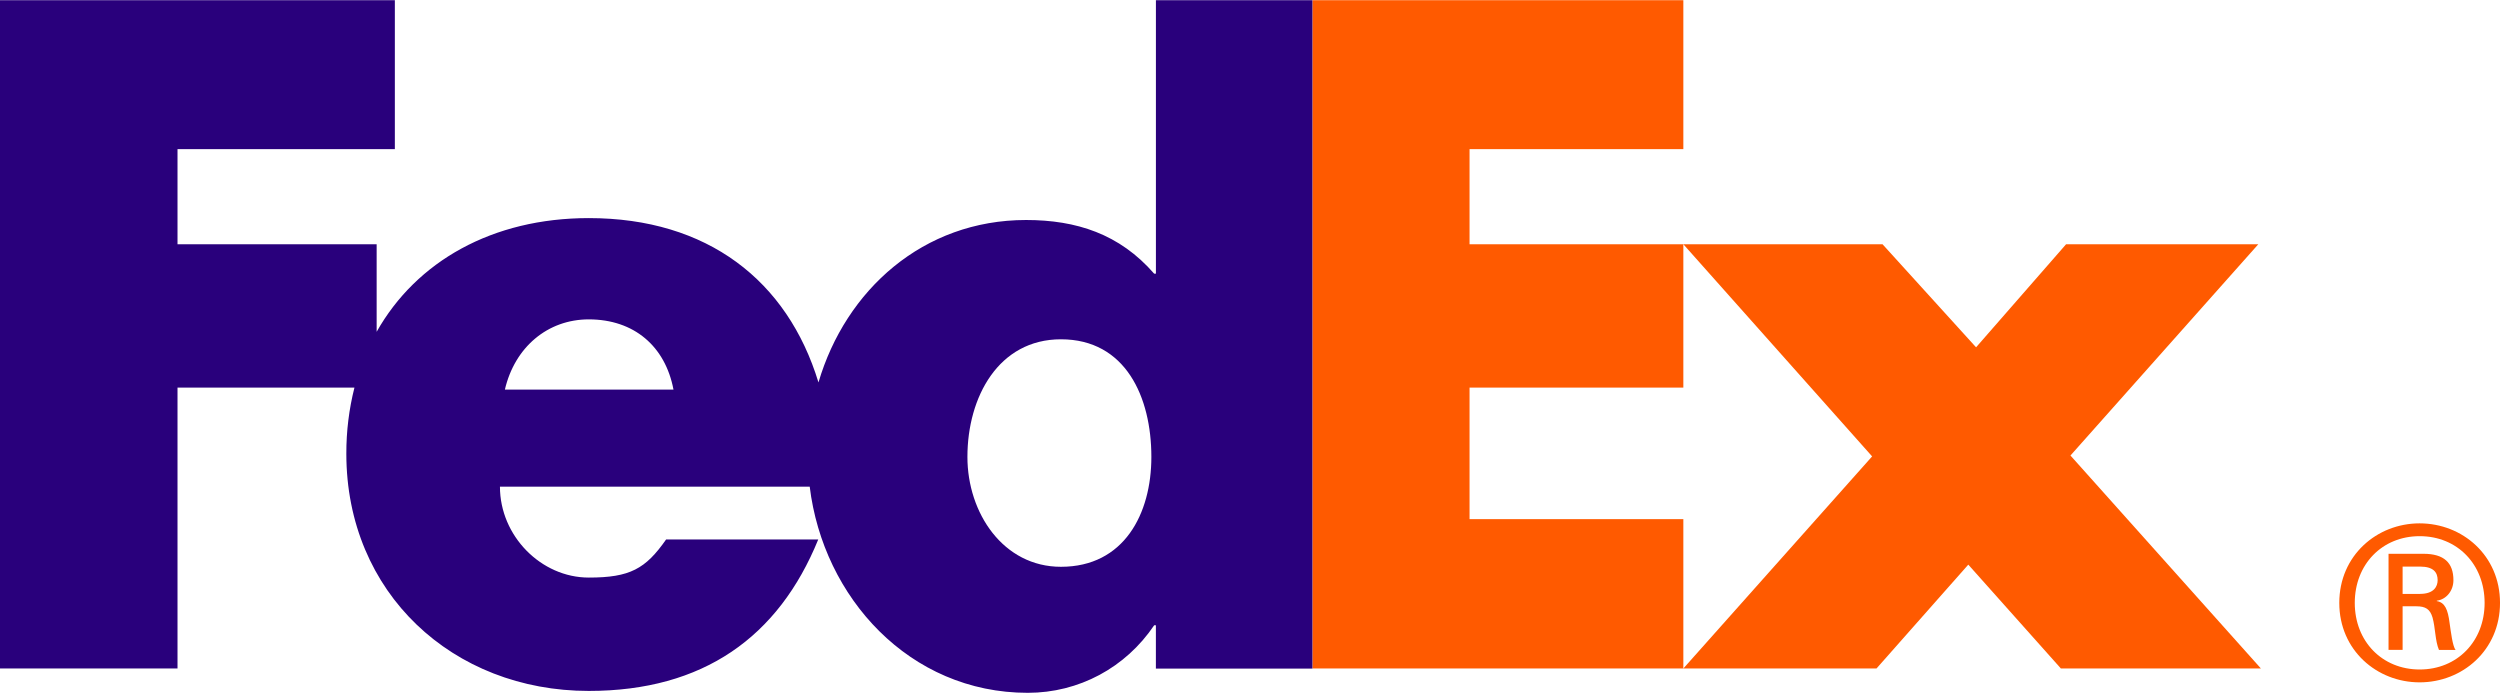
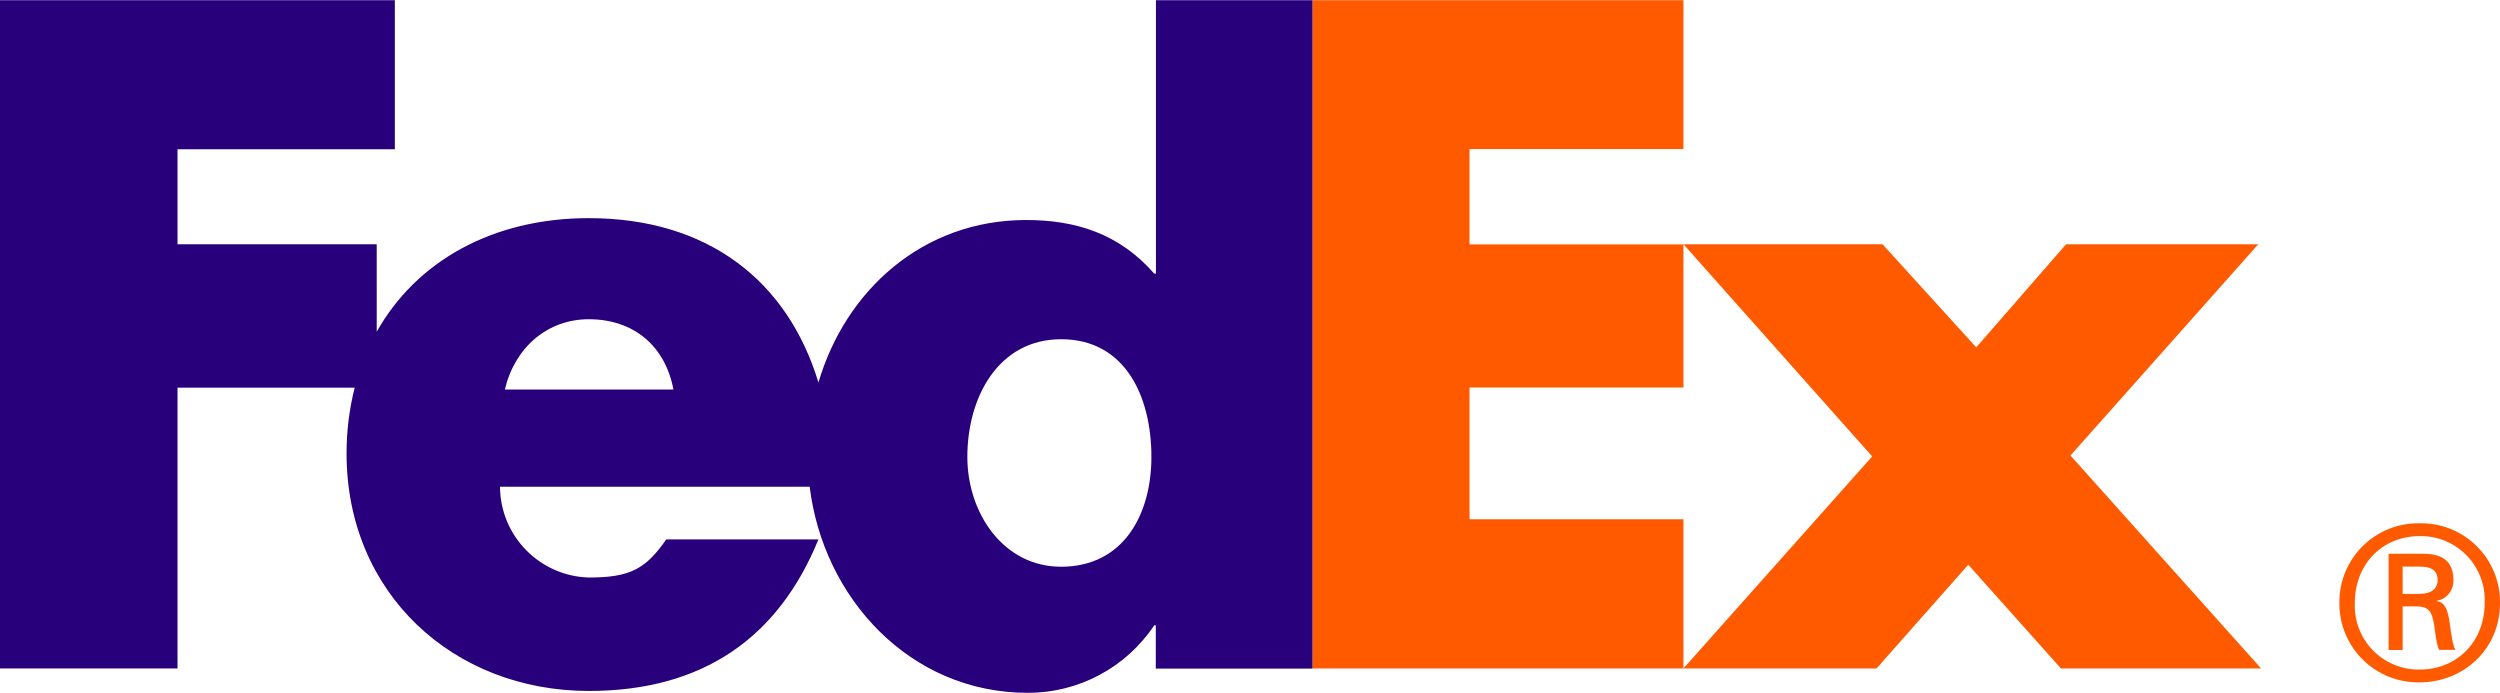
- <svg xmlns="http://www.w3.org/2000/svg" width="2500" height="693" viewBox="10 45.67 160.003 44.33">
-   <path d="M169.018 84.244c0-2.465-1.748-4.27-4.156-4.27-2.404 0-4.154 1.805-4.154 4.27 0 2.461 1.75 4.263 4.154 4.263 2.408 0 4.156-1.805 4.156-4.263zm-5.248.219v2.789h-.901v-6.15h2.239c1.312 0 1.914.573 1.914 1.69 0 .688-.465 1.233-1.064 1.312v.026c.52.083.711.547.818 1.396.082.55.191 1.504.387 1.728h-1.066c-.248-.578-.223-1.396-.414-2.081-.158-.521-.436-.711-1.033-.711h-.875v.003l-.005-.002zm1.117-.795c.875 0 1.125-.466 1.125-.877 0-.486-.25-.87-1.125-.87h-1.117v1.749h1.117v-.002zm-5.17.576c0-3.037 2.411-5.09 5.141-5.09 2.738 0 5.146 2.053 5.146 5.09 0 3.031-2.407 5.086-5.146 5.086-2.73 0-5.141-2.055-5.141-5.086z" fill="#ff5a00" />
-   <g fill="#ff5a00">
-     <path d="M141.9 88.443l-5.927-6.647-5.875 6.647h-12.362l12.082-13.574-12.082-13.578h12.748l5.987 6.596 5.761-6.596h12.302l-12.022 13.521 12.189 13.631zM93.998 88.443V45.67h23.738v9.534h-13.683v6.087h13.683v9.174h-13.683v8.42h13.683v9.558z" />
-   </g>
-   <path d="M83.98 45.67v17.505h-.111c-2.217-2.548-4.988-3.436-8.201-3.436-6.584 0-11.544 4.479-13.285 10.396-1.986-6.521-7.107-10.518-14.699-10.518-6.167 0-11.035 2.767-13.578 7.277V61.29H21.361v-6.085h13.91v-9.533H10v42.771h11.361V70.465h11.324a17.082 17.082 0 0 0-.519 4.229c0 8.918 6.815 15.185 15.516 15.185 7.314 0 12.138-3.437 14.687-9.694h-9.737c-1.316 1.883-2.316 2.439-4.949 2.439-3.052 0-5.686-2.664-5.686-5.818h19.826C62.683 83.891 68.203 90 75.779 90c3.268 0 6.26-1.607 8.089-4.322h.11v2.771h10.017V45.672H83.98v-.002zM42.313 70.593c.633-2.718 2.74-4.494 5.37-4.494 2.896 0 4.896 1.721 5.421 4.494H42.313zm35.588 11.341c-3.691 0-5.985-3.439-5.985-7.031 0-3.84 1.996-7.529 5.985-7.529 4.139 0 5.788 3.691 5.788 7.529 0 3.638-1.746 7.031-5.788 7.031z" fill="#29007c" />
+ <svg xmlns="http://www.w3.org/2000/svg" width="2500" height="693" viewBox="10 45.67 160 44.33">
+   <path fill="#ff5a00" d="M169.02 84.24a4.09 4.09 0 0 0-4.16-4.27c-2.4 0-4.15 1.8-4.15 4.27a4.08 4.08 0 0 0 4.15 4.27c2.41 0 4.16-1.8 4.16-4.27zm-5.25.22v2.8h-.9V81.1h2.24c1.31 0 1.91.57 1.91 1.7 0 .68-.46 1.22-1.06 1.3v.03c.52.08.7.55.82 1.4.08.55.19 1.5.38 1.72h-1.06c-.25-.57-.23-1.4-.42-2.08-.15-.52-.43-.7-1.03-.7h-.88zm1.12-.8c.87 0 1.12-.46 1.12-.87 0-.49-.25-.87-1.12-.87h-1.12v1.75h1.12zm-5.17.58a5.04 5.04 0 0 1 5.14-5.09 5.04 5.04 0 0 1 5.14 5.1c0 3.02-2.4 5.08-5.14 5.08a5.04 5.04 0 0 1-5.14-5.09zm-17.82 4.2-5.93-6.64-5.87 6.64h-12.36l12.08-13.57-12.08-13.58h12.74l6 6.6 5.75-6.6h12.3l-12.02 13.52 12.2 13.63zm-47.9 0V45.67h23.74v9.53h-13.69v6.1h13.69v9.16h-13.69v8.43h13.69v9.55z" />
+   <path fill="#29007c" d="M83.98 45.67v17.5h-.11c-2.22-2.54-4.99-3.43-8.2-3.43-6.59 0-11.55 4.48-13.29 10.4-1.98-6.53-7.1-10.52-14.7-10.52-6.16 0-11.03 2.76-13.57 7.27v-5.6H21.36v-6.08h13.91v-9.54H10v42.77h11.36V70.47H32.7a17.08 17.08 0 0 0-.52 4.22c0 8.92 6.81 15.19 15.51 15.19 7.32 0 12.14-3.44 14.69-9.7h-9.74c-1.31 1.89-2.31 2.44-4.95 2.44A5.85 5.85 0 0 1 42 76.81h19.82C62.68 83.89 68.2 90 75.78 90a9.7 9.7 0 0 0 8.09-4.32h.1v2.77H94V45.67H83.98zM42.31 70.59c.64-2.71 2.74-4.5 5.37-4.5 2.9 0 4.9 1.73 5.42 4.5H42.31zm35.6 11.34c-3.7 0-6-3.44-6-7.03 0-3.84 2-7.53 6-7.53 4.13 0 5.78 3.7 5.78 7.53 0 3.64-1.75 7.03-5.79 7.03z" />
</svg>
